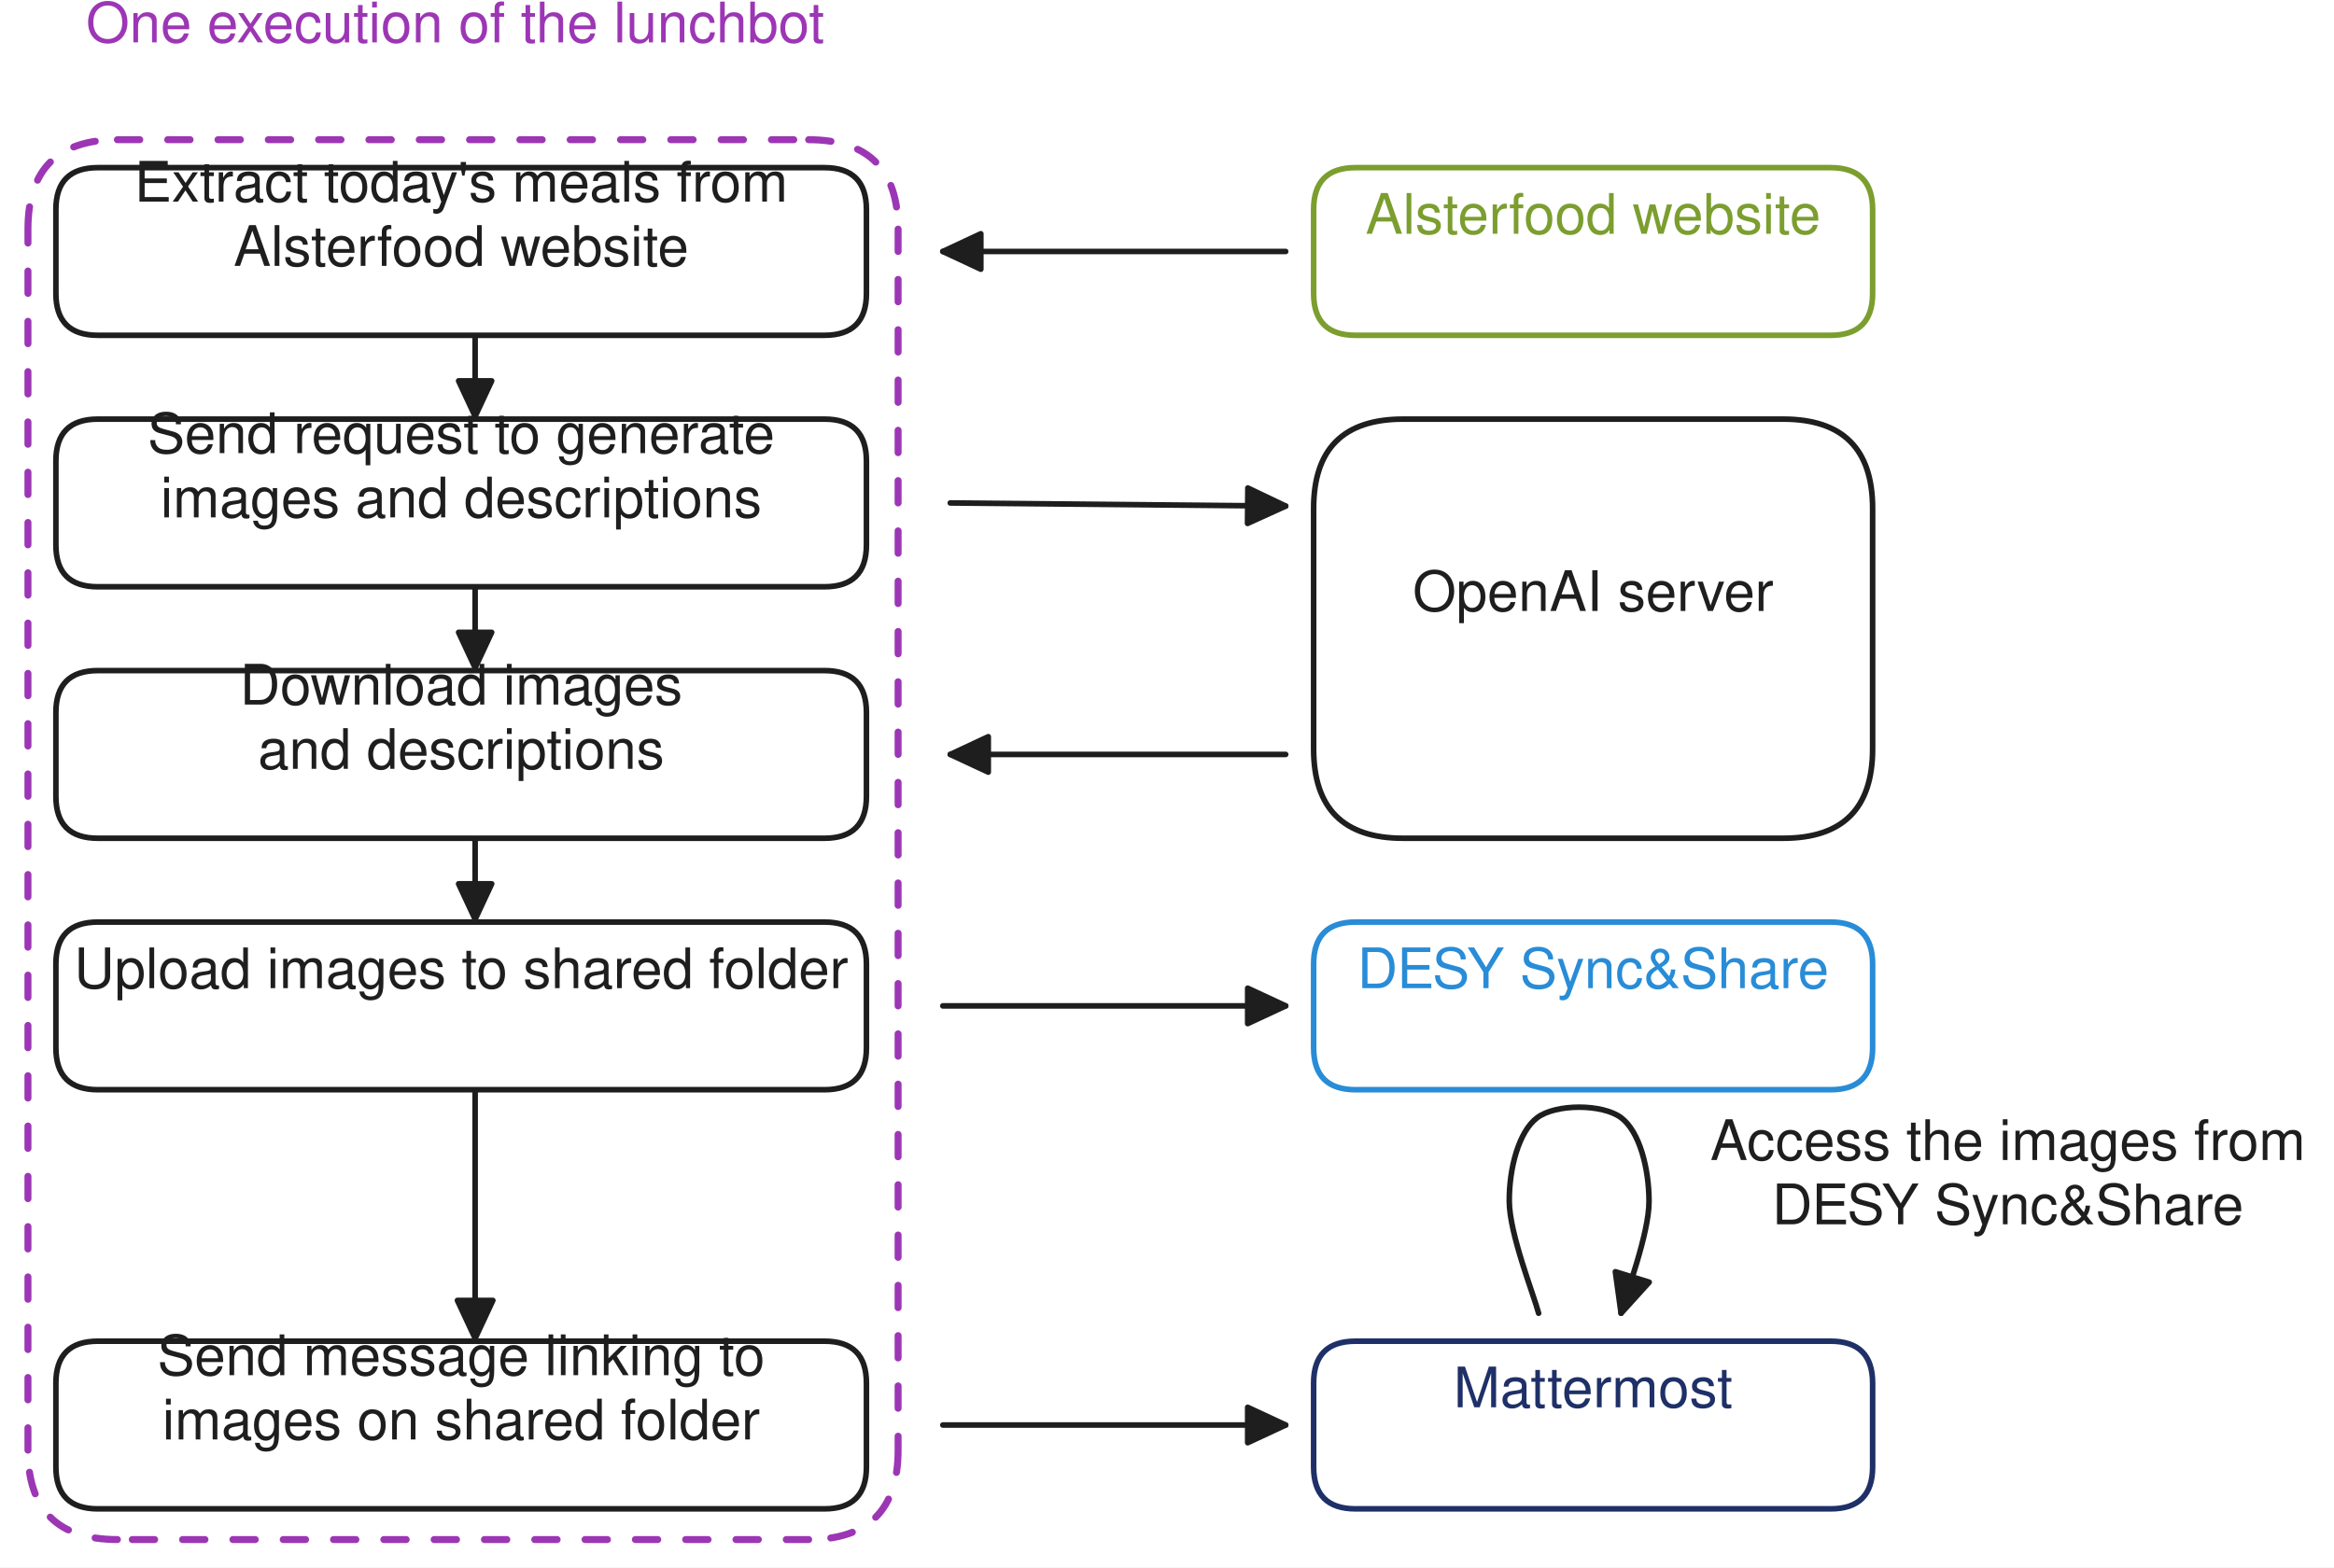
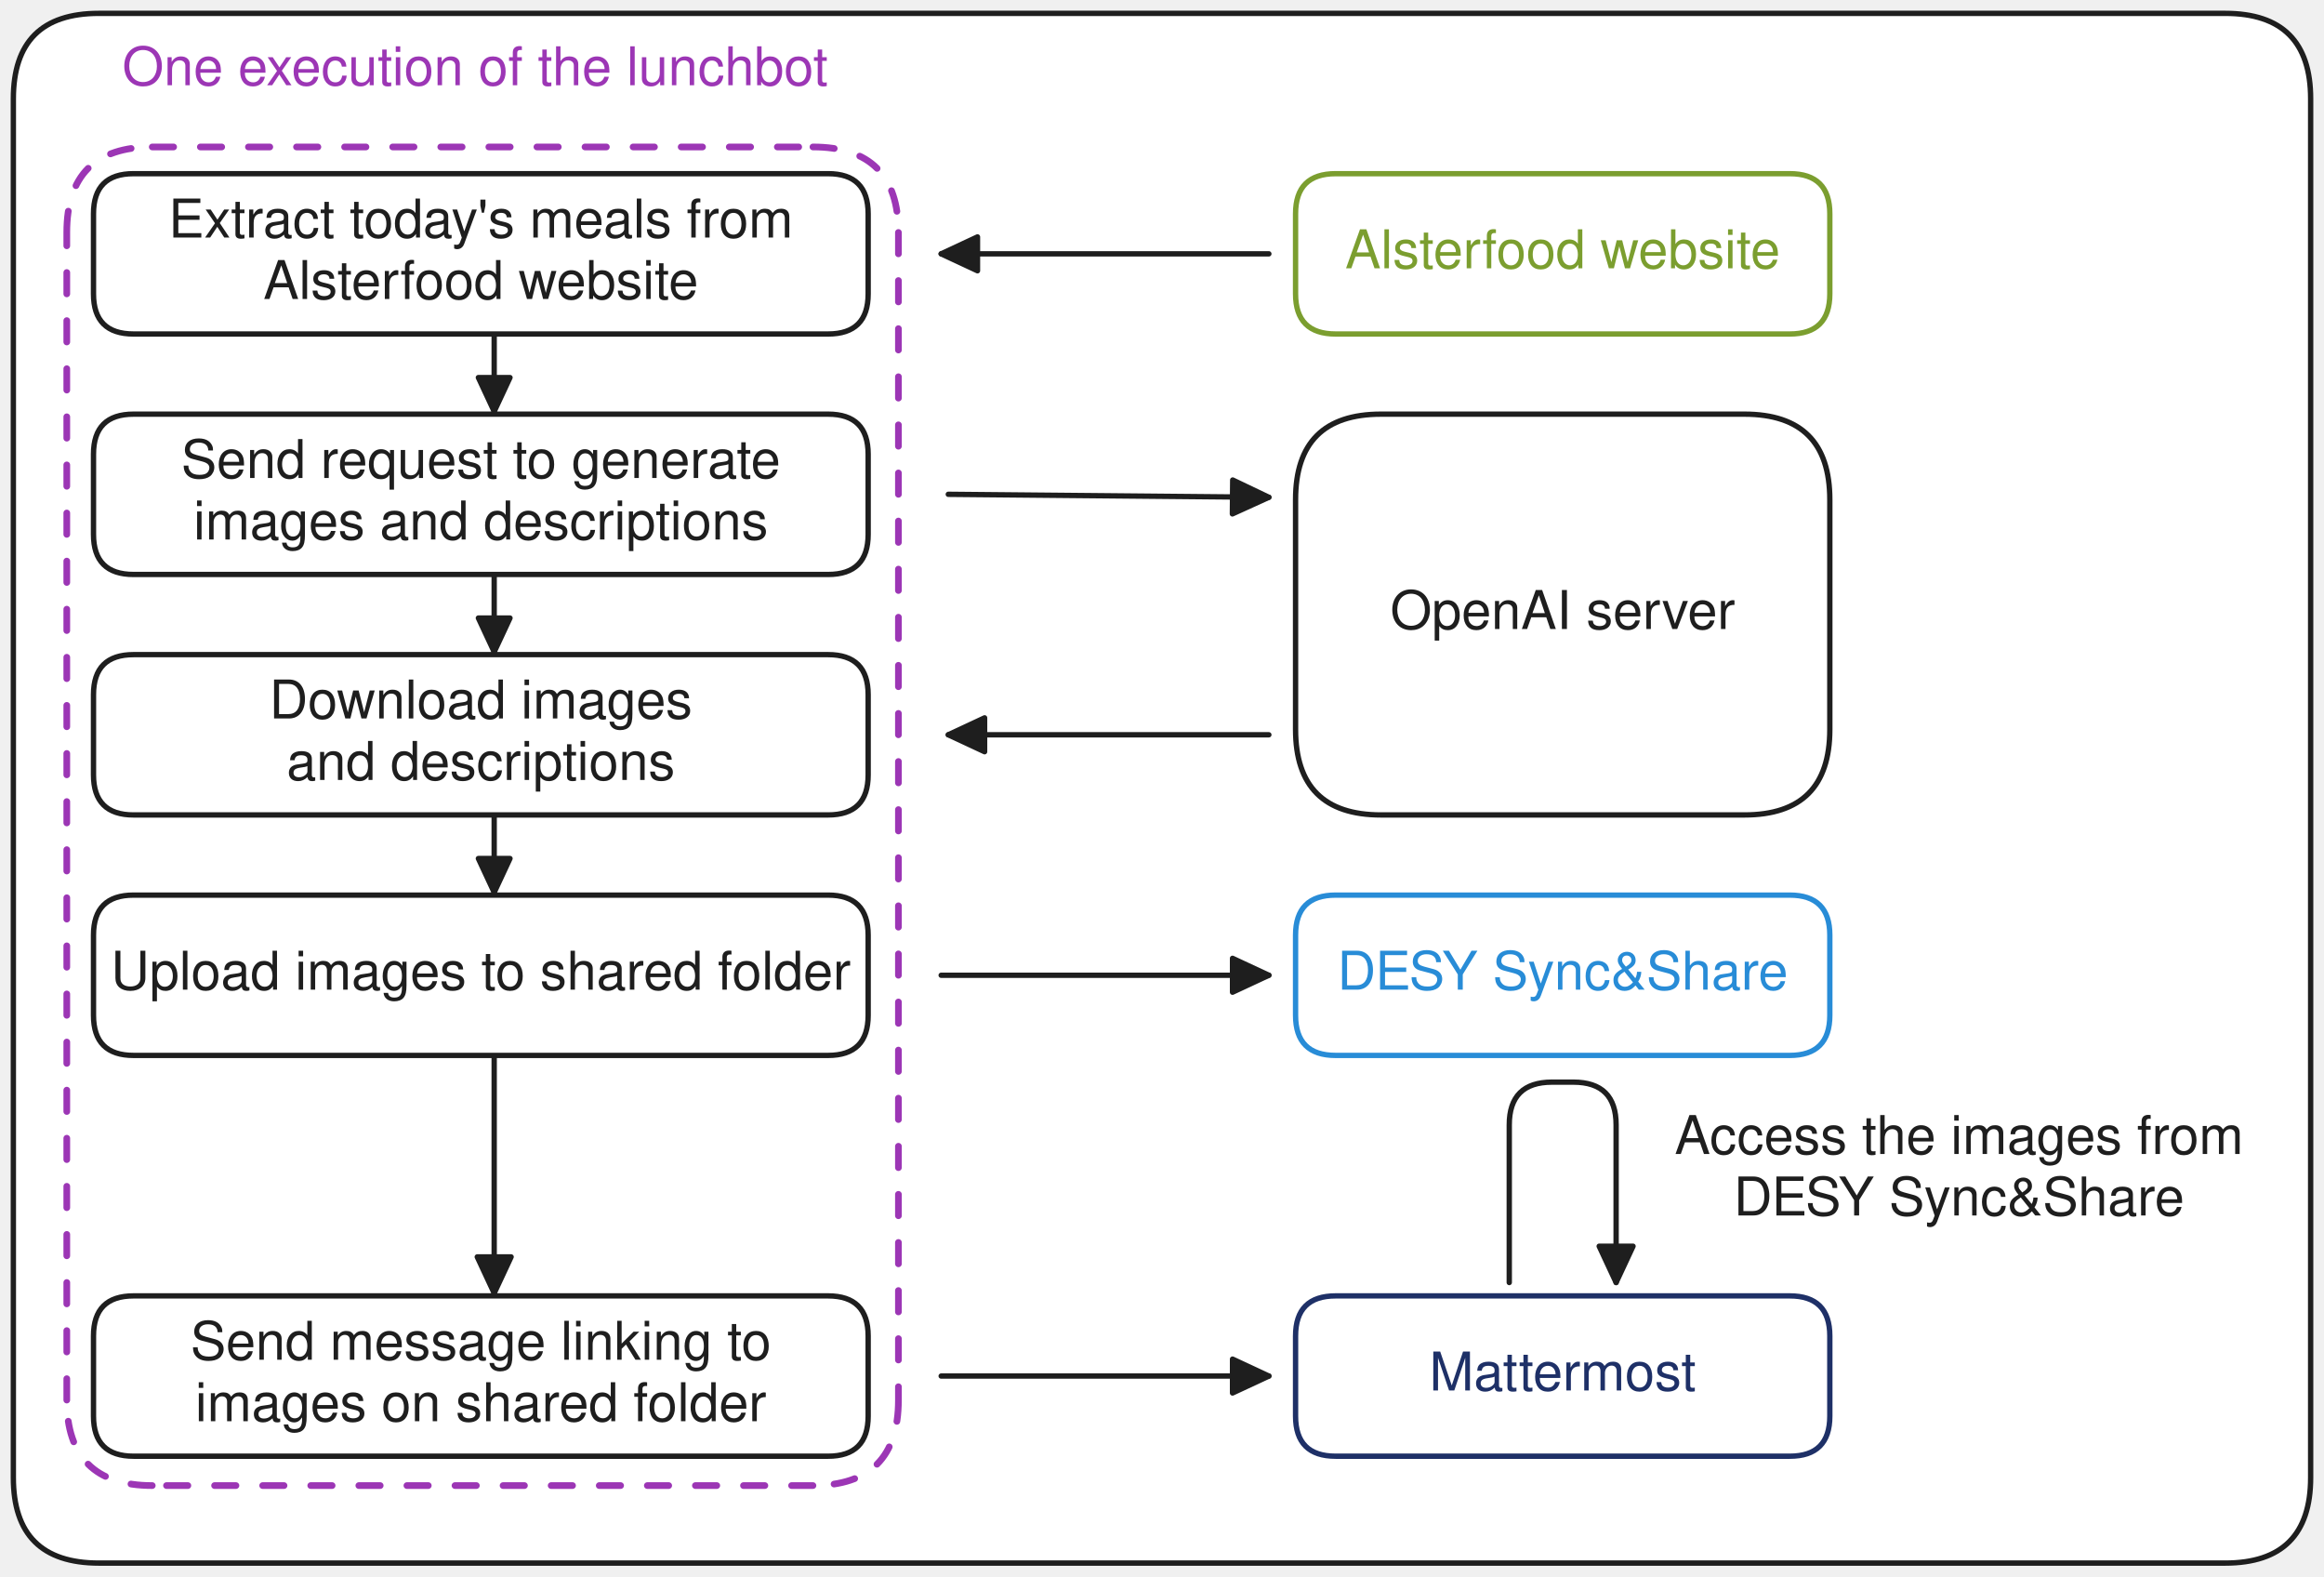
- <svg xmlns="http://www.w3.org/2000/svg" version="1.1" viewBox="0 0 835.078 560.991" width="835.078" height="560.991" class="excalidraw-svg">
+ <svg xmlns="http://www.w3.org/2000/svg" version="1.1" viewBox="0 0 870 590" width="870" height="590" class="excalidraw-svg">
  <defs>
    <style class="style-fonts">
-       @font-face {
-         font-family: "Virgil";
-         src: url("https://excalidraw.com/Virgil.woff2");
-       }
-       @font-face {
-         font-family: "Cascadia";
-         src: url("https://excalidraw.com/Cascadia.woff2");
-       }
-       @font-face {
-         font-family: "Assistant";
-         src: url("https://excalidraw.com/Assistant-Regular.woff2");
-       }
-     </style>
+       </style>
  </defs>
-   <rect x="0" y="0" width="835.078" height="560.991" fill="#ffffff" />
+   <g stroke-linecap="round" transform="translate(5 5) rotate(0 430 290)">
+     <path d="M32 0 C237.22 0, 442.44 0, 828 0 C849.33 0, 860 10.67, 860 32 C860 156.96, 860 281.91, 860 548 C860 569.33, 849.33 580, 828 580 C564.56 580, 301.12 580, 32 580 C10.67 580, 0 569.33, 0 548 C0 434.87, 0 321.75, 0 32 C0 10.67, 10.67 0, 32 0" stroke="none" stroke-width="0" fill="#ffffff" />
+     <path d="M32 0 C283.93 0, 535.86 0, 828 0 M32 0 C197.87 0, 363.74 0, 828 0 M828 0 C849.33 0, 860 10.67, 860 32 M828 0 C849.33 0, 860 10.67, 860 32 M860 32 C860 162.1, 860 292.2, 860 548 M860 32 C860 146.37, 860 260.74, 860 548 M860 548 C860 569.33, 849.33 580, 828 580 M860 548 C860 569.33, 849.33 580, 828 580 M828 580 C583.68 580, 339.37 580, 32 580 M828 580 C590.98 580, 353.96 580, 32 580 M32 580 C10.67 580, 0 569.33, 0 548 M32 580 C10.67 580, 0 569.33, 0 548 M0 548 C0 355.36, 0 162.73, 0 32 M0 548 C0 417.52, 0 287.03, 0 32 M0 32 C0 10.67, 10.67 0, 32 0 M0 32 C0 10.67, 10.67 0, 32 0" stroke="#1e1e1e" stroke-width="2" fill="none" />
+   </g>
  <g stroke-linecap="round">
-     <g transform="translate(460 270) rotate(0 -60 0)">
+     <g transform="translate(475 275) rotate(0 -60 0)">
      <path d="M0 0 C-20 0, -100 0, -120 0 M0 0 C-20 0, -100 0, -120 0" stroke="#1e1e1e" stroke-width="2" fill="none" />
    </g>
-     <g transform="translate(460 270) rotate(0 -60 0)">
+     <g transform="translate(475 275) rotate(0 -60 0)">
      <path d="M-120 0 L-106.41 -6.34 L-106.41 6.34 L-120 0" stroke="none" stroke-width="0" fill="#1e1e1e" fill-rule="evenodd" />
      <path d="M-120 0 C-115.69 -2.01, -111.39 -4.02, -106.41 -6.34 M-120 0 C-114.66 -2.49, -109.32 -4.98, -106.41 -6.34 M-106.41 -6.34 C-106.41 -2.47, -106.41 1.4, -106.41 6.34 M-106.41 -6.34 C-106.41 -3.12, -106.41 0.09, -106.41 6.34 M-106.41 6.34 C-109.16 5.05, -111.92 3.77, -120 0 M-106.41 6.34 C-111.48 3.98, -116.54 1.61, -120 0 M-120 0 C-120 0, -120 0, -120 0 M-120 0 C-120 0, -120 0, -120 0" stroke="#1e1e1e" stroke-width="2" fill="none" />
    </g>
  </g>
  <mask />
  <g stroke-linecap="round">
-     <g transform="translate(337.3341 510) rotate(0 61.33295 -1.4210854715202004e-14)">
+     <g transform="translate(352.3341 515) rotate(0 61.33295 -1.4210854715202004e-14)">
      <path d="M0 0 C20.44 0, 102.22 0, 122.67 0 M0 0 C20.44 0, 102.22 0, 122.67 0" stroke="#1e1e1e" stroke-width="2" fill="none" />
    </g>
-     <g transform="translate(337.3341 510) rotate(0 61.33295 -1.4210854715202004e-14)">
+     <g transform="translate(352.3341 515) rotate(0 61.33295 -1.4210854715202004e-14)">
      <path d="M122.67 0 L109.07 6.34 L109.07 -6.34 L122.67 0" stroke="none" stroke-width="0" fill="#1e1e1e" fill-rule="evenodd" />
      <path d="M122.67 0 C119.37 1.54, 116.07 3.07, 109.07 6.34 M122.67 0 C118.53 1.93, 114.39 3.86, 109.07 6.34 M109.07 6.34 C109.07 3.45, 109.07 0.57, 109.07 -6.34 M109.07 6.34 C109.07 2.24, 109.07 -1.87, 109.07 -6.34 M109.07 -6.34 C113.32 -4.36, 117.57 -2.38, 122.67 0 M109.07 -6.34 C114.5 -3.81, 119.94 -1.27, 122.67 0 M122.67 0 C122.67 0, 122.67 0, 122.67 0 M122.67 0 C122.67 0, 122.67 0, 122.67 0" stroke="#1e1e1e" stroke-width="2" fill="none" />
    </g>
  </g>
  <mask />
  <g stroke-linecap="round">
-     <g transform="translate(337.3341 360) rotate(0 61.33295 -3.552713678800501e-15)">
+     <g transform="translate(352.3341 365) rotate(0 61.33295 -7.105427357601002e-15)">
      <path d="M0 0 C20.44 0, 102.22 0, 122.67 0 M0 0 C20.44 0, 102.22 0, 122.67 0" stroke="#1e1e1e" stroke-width="2" fill="none" />
    </g>
-     <g transform="translate(337.3341 360) rotate(0 61.33295 -3.552713678800501e-15)">
+     <g transform="translate(352.3341 365) rotate(0 61.33295 -7.105427357601002e-15)">
      <path d="M122.67 0 L109.07 6.34 L109.07 -6.34 L122.67 0" stroke="none" stroke-width="0" fill="#1e1e1e" fill-rule="evenodd" />
      <path d="M122.67 0 C118.17 2.1, 113.67 4.2, 109.07 6.34 M122.67 0 C117.71 2.31, 112.75 4.63, 109.07 6.34 M109.07 6.34 C109.07 3.21, 109.07 0.08, 109.07 -6.34 M109.07 6.34 C109.07 2.37, 109.07 -1.6, 109.07 -6.34 M109.07 -6.34 C111.91 -5.01, 114.75 -3.69, 122.67 0 M109.07 -6.34 C113.61 -4.22, 118.15 -2.11, 122.67 0 M122.67 0 C122.67 0, 122.67 0, 122.67 0 M122.67 0 C122.67 0, 122.67 0, 122.67 0" stroke="#1e1e1e" stroke-width="2" fill="none" />
    </g>
  </g>
  <mask />
  <g stroke-linecap="round">
-     <g transform="translate(460 90) rotate(0 -61.33295 -1.4210854715202004e-14)">
+     <g transform="translate(475 95) rotate(0 -61.33295 -2.842170943040401e-14)">
      <path d="M0 0 C-20.44 0, -102.22 0, -122.67 0 M0 0 C-20.44 0, -102.22 0, -122.67 0" stroke="#1e1e1e" stroke-width="2" fill="none" />
    </g>
-     <g transform="translate(460 90) rotate(0 -61.33295 -1.4210854715202004e-14)">
+     <g transform="translate(475 95) rotate(0 -61.33295 -2.842170943040401e-14)">
      <path d="M-122.67 0 L-109.07 -6.34 L-109.07 6.34 L-122.67 0" stroke="none" stroke-width="0" fill="#1e1e1e" fill-rule="evenodd" />
      <path d="M-122.67 0 C-119.27 -1.58, -115.88 -3.16, -109.07 -6.34 M-122.67 0 C-119.14 -1.64, -115.61 -3.29, -109.07 -6.34 M-109.07 -6.34 C-109.07 -2.59, -109.07 1.15, -109.07 6.34 M-109.07 -6.34 C-109.07 -3.02, -109.07 0.3, -109.07 6.34 M-109.07 6.34 C-112.66 4.67, -116.25 2.99, -122.67 0 M-109.07 6.34 C-114.35 3.88, -119.62 1.42, -122.67 0 M-122.67 0 C-122.67 0, -122.67 0, -122.67 0 M-122.67 0 C-122.67 0, -122.67 0, -122.67 0" stroke="#1e1e1e" stroke-width="2" fill="none" />
    </g>
  </g>
  <mask />
  <g stroke-linecap="round">
-     <g transform="translate(340 180) rotate(0 60 0.5591489)">
+     <g transform="translate(355 185) rotate(0 60 0.5591489)">
      <path d="M0 0 C20 0.19, 100 0.93, 120 1.12 M0 0 C20 0.19, 100 0.93, 120 1.12" stroke="#1e1e1e" stroke-width="2" fill="none" />
    </g>
-     <g transform="translate(340 180) rotate(0 60 0.5591489)">
+     <g transform="translate(355 185) rotate(0 60 0.5591489)">
      <path d="M120 1.12 L106.35 7.33 L106.47 -5.35 L120 1.12" stroke="none" stroke-width="0" fill="#1e1e1e" fill-rule="evenodd" />
      <path d="M120 1.12 C116.4 2.76, 112.8 4.4, 106.35 7.33 M120 1.12 C114.88 3.45, 109.75 5.78, 106.35 7.33 M106.35 7.33 C106.39 3.06, 106.43 -1.22, 106.47 -5.35 M106.35 7.33 C106.39 2.4, 106.44 -2.54, 106.47 -5.35 M106.47 -5.35 C111.83 -2.79, 117.19 -0.22, 120 1.12 M106.47 -5.35 C109.3 -3.99, 112.13 -2.64, 120 1.12 M120 1.12 C120 1.12, 120 1.12, 120 1.12 M120 1.12 C120 1.12, 120 1.12, 120 1.12" stroke="#1e1e1e" stroke-width="2" fill="none" />
    </g>
  </g>
  <mask />
-   <g transform="translate(30 10) rotate(0 132.8711 11.5)">
-     <text x="132.871" y="0" font-family="Helvetica, Segoe UI Emoji" font-size="20px" fill="#9c36b5" text-anchor="middle" style="white-space: pre;" direction="ltr" dominant-baseline="text-before-edge">One execution of the lunchbot</text>
+   <g transform="translate(44.84375 15) rotate(0 133.0273 11.5)">
+     <text x="133.027" y="16.9" font-family="Helvetica, Segoe UI Emoji" font-size="20px" fill="#9c36b5" text-anchor="middle" style="white-space: pre;" direction="ltr" dominant-baseline="alphabetic">One execution of the lunchbot</text>
  </g>
-   <g stroke-linecap="round" transform="translate(20 480) rotate(0 145 30)">
+   <g stroke-linecap="round" transform="translate(35 485) rotate(0 145 30)">
    <path d="M15 0 C110.95 0, 206.9 0, 275 0 M15 0 C99.13 0, 183.25 0, 275 0 M275 0 C285 0, 290 5, 290 15 M275 0 C285 0, 290 5, 290 15 M290 15 C290 23.24, 290 31.48, 290 45 M290 15 C290 22.4, 290 29.8, 290 45 M290 45 C290 55, 285 60, 275 60 M290 45 C290 55, 285 60, 275 60 M275 60 C180.36 60, 85.73 60, 15 60 M275 60 C172.08 60, 69.17 60, 15 60 M15 60 C5 60, 0 55, 0 45 M15 60 C5 60, 0 55, 0 45 M0 45 C0 34.57, 0 24.15, 0 15 M0 45 C0 36.86, 0 28.72, 0 15 M0 15 C0 5, 5 0, 15 0 M0 15 C0 5, 5 0, 15 0" stroke="#1e1e1e" stroke-width="2" fill="none" />
  </g>
-   <g transform="translate(56.04492 487) rotate(0 108.9551 23)">
-     <text x="108.955" y="0" font-family="Helvetica, Segoe UI Emoji" font-size="20px" fill="#1e1e1e" text-anchor="middle" style="white-space: pre;" direction="ltr" dominant-baseline="text-before-edge">Send message linking to</text>
-     <text x="108.955" y="23" font-family="Helvetica, Segoe UI Emoji" font-size="20px" fill="#1e1e1e" text-anchor="middle" style="white-space: pre;" direction="ltr" dominant-baseline="text-before-edge">images on shared folder</text>
+   <g transform="translate(70.97656 492) rotate(0 109.0234 23)">
+     <text x="109.023" y="16.9" font-family="Helvetica, Segoe UI Emoji" font-size="20px" fill="#1e1e1e" text-anchor="middle" style="white-space: pre;" direction="ltr" dominant-baseline="alphabetic">Send message linking to</text>
+     <text x="109.023" y="39.9" font-family="Helvetica, Segoe UI Emoji" font-size="20px" fill="#1e1e1e" text-anchor="middle" style="white-space: pre;" direction="ltr" dominant-baseline="alphabetic">images on shared folder</text>
  </g>
-   <g stroke-linecap="round" transform="translate(20 330) rotate(0 145 30)">
+   <g stroke-linecap="round" transform="translate(35 335) rotate(0 145 30)">
    <path d="M15 0 C75.39 0, 135.78 0, 275 0 M15 0 C69.05 0, 123.1 0, 275 0 M275 0 C285 0, 290 5, 290 15 M275 0 C285 0, 290 5, 290 15 M290 15 C290 21.8, 290 28.6, 290 45 M290 15 C290 21.66, 290 28.32, 290 45 M290 45 C290 55, 285 60, 275 60 M290 45 C290 55, 285 60, 275 60 M275 60 C191.17 60, 107.35 60, 15 60 M275 60 C191.15 60, 107.31 60, 15 60 M15 60 C5 60, 0 55, 0 45 M15 60 C5 60, 0 55, 0 45 M0 45 C0 34.48, 0 23.96, 0 15 M0 45 C0 37.27, 0 29.54, 0 15 M0 15 C0 5, 5 0, 15 0 M0 15 C0 5, 5 0, 15 0" stroke="#1e1e1e" stroke-width="2" fill="none" />
  </g>
-   <g transform="translate(26.03027 348.5) rotate(0 138.9697 11.5)">
-     <text x="138.97" y="0" font-family="Helvetica, Segoe UI Emoji" font-size="20px" fill="#1e1e1e" text-anchor="middle" style="white-space: pre;" direction="ltr" dominant-baseline="text-before-edge">Upload images to shared folder</text>
+   <g transform="translate(40.31738 353.5) rotate(0 139.6826 11.5)">
+     <text x="139.683" y="16.9" font-family="Helvetica, Segoe UI Emoji" font-size="20px" fill="#1e1e1e" text-anchor="middle" style="white-space: pre;" direction="ltr" dominant-baseline="alphabetic">Upload images to shared folder</text>
  </g>
-   <g stroke-linecap="round" transform="translate(20 240) rotate(0 145 30)">
+   <g stroke-linecap="round" transform="translate(35 245) rotate(0 145 30)">
    <path d="M15 0 C113.99 0, 212.97 0, 275 0 M15 0 C78.58 0, 142.16 0, 275 0 M275 0 C285 0, 290 5, 290 15 M275 0 C285 0, 290 5, 290 15 M290 15 C290 24.37, 290 33.75, 290 45 M290 15 C290 26.88, 290 38.75, 290 45 M290 45 C290 55, 285 60, 275 60 M290 45 C290 55, 285 60, 275 60 M275 60 C216.76 60, 158.52 60, 15 60 M275 60 C213.25 60, 151.49 60, 15 60 M15 60 C5 60, 0 55, 0 45 M15 60 C5 60, 0 55, 0 45 M0 45 C0 36.86, 0 28.71, 0 15 M0 45 C0 37.61, 0 30.23, 0 15 M0 15 C0 5, 5 0, 15 0 M0 15 C0 5, 5 0, 15 0" stroke="#1e1e1e" stroke-width="2" fill="none" />
  </g>
-   <g transform="translate(82.73438 247) rotate(0 82.26562 23)">
-     <text x="82.266" y="0" font-family="Helvetica, Segoe UI Emoji" font-size="20px" fill="#1e1e1e" text-anchor="middle" style="white-space: pre;" direction="ltr" dominant-baseline="text-before-edge">Download images </text>
-     <text x="82.266" y="23" font-family="Helvetica, Segoe UI Emoji" font-size="20px" fill="#1e1e1e" text-anchor="middle" style="white-space: pre;" direction="ltr" dominant-baseline="text-before-edge">and descriptions</text>
+   <g transform="translate(97.73438 252) rotate(0 82.26562 23)">
+     <text x="82.266" y="16.9" font-family="Helvetica, Segoe UI Emoji" font-size="20px" fill="#1e1e1e" text-anchor="middle" style="white-space: pre;" direction="ltr" dominant-baseline="alphabetic">Download images </text>
+     <text x="82.266" y="39.9" font-family="Helvetica, Segoe UI Emoji" font-size="20px" fill="#1e1e1e" text-anchor="middle" style="white-space: pre;" direction="ltr" dominant-baseline="alphabetic">and descriptions</text>
  </g>
-   <g stroke-linecap="round" transform="translate(20 150) rotate(0 145 30)">
+   <g stroke-linecap="round" transform="translate(35 155) rotate(0 145 30)">
    <path d="M15 0 C105.02 0, 195.04 0, 275 0 M15 0 C118.86 0, 222.73 0, 275 0 M275 0 C285 0, 290 5, 290 15 M275 0 C285 0, 290 5, 290 15 M290 15 C290 25.56, 290 36.11, 290 45 M290 15 C290 23.6, 290 32.2, 290 45 M290 45 C290 55, 285 60, 275 60 M290 45 C290 55, 285 60, 275 60 M275 60 C178.88 60, 82.76 60, 15 60 M275 60 C197.86 60, 120.73 60, 15 60 M15 60 C5 60, 0 55, 0 45 M15 60 C5 60, 0 55, 0 45 M0 45 C0 37.31, 0 29.62, 0 15 M0 45 C0 37.61, 0 30.22, 0 15 M0 15 C0 5, 5 0, 15 0 M0 15 C0 5, 5 0, 15 0" stroke="#1e1e1e" stroke-width="2" fill="none" />
  </g>
-   <g transform="translate(52.13867 157) rotate(0 112.8613 23)">
-     <text x="112.861" y="0" font-family="Helvetica, Segoe UI Emoji" font-size="20px" fill="#1e1e1e" text-anchor="middle" style="white-space: pre;" direction="ltr" dominant-baseline="text-before-edge">Send request to generate</text>
-     <text x="112.861" y="23" font-family="Helvetica, Segoe UI Emoji" font-size="20px" fill="#1e1e1e" text-anchor="middle" style="white-space: pre;" direction="ltr" dominant-baseline="text-before-edge">images and descriptions</text>
+   <g transform="translate(67.10449 162) rotate(0 112.8955 23)">
+     <text x="112.896" y="16.9" font-family="Helvetica, Segoe UI Emoji" font-size="20px" fill="#1e1e1e" text-anchor="middle" style="white-space: pre;" direction="ltr" dominant-baseline="alphabetic">Send request to generate</text>
+     <text x="112.896" y="39.9" font-family="Helvetica, Segoe UI Emoji" font-size="20px" fill="#1e1e1e" text-anchor="middle" style="white-space: pre;" direction="ltr" dominant-baseline="alphabetic">images and descriptions</text>
  </g>
-   <g stroke-linecap="round" transform="translate(20 60) rotate(0 145 30)">
+   <g stroke-linecap="round" transform="translate(35 65) rotate(0 145 30)">
    <path d="M15 0 C102.78 0, 190.56 0, 275 0 M15 0 C72.47 0, 129.94 0, 275 0 M275 0 C285 0, 290 5, 290 15 M275 0 C285 0, 290 5, 290 15 M290 15 C290 22.28, 290 29.57, 290 45 M290 15 C290 26.92, 290 38.84, 290 45 M290 45 C290 55, 285 60, 275 60 M290 45 C290 55, 285 60, 275 60 M275 60 C171.84 60, 68.68 60, 15 60 M275 60 C205.71 60, 136.42 60, 15 60 M15 60 C5 60, 0 55, 0 45 M15 60 C5 60, 0 55, 0 45 M0 45 C0 34.56, 0 24.12, 0 15 M0 45 C0 34.43, 0 23.86, 0 15 M0 15 C0 5, 5 0, 15 0 M0 15 C0 5, 5 0, 15 0" stroke="#1e1e1e" stroke-width="2" fill="none" />
  </g>
-   <g transform="translate(47.5 67) rotate(0 117.5 23)">
-     <text x="117.5" y="0" font-family="Helvetica, Segoe UI Emoji" font-size="20px" fill="#1e1e1e" text-anchor="middle" style="white-space: pre;" direction="ltr" dominant-baseline="text-before-edge">Extract today's meals from</text>
-     <text x="117.5" y="23" font-family="Helvetica, Segoe UI Emoji" font-size="20px" fill="#1e1e1e" text-anchor="middle" style="white-space: pre;" direction="ltr" dominant-baseline="text-before-edge">Alsterfood website</text>
+   <g transform="translate(62.29492 72) rotate(0 117.7051 23)">
+     <text x="117.705" y="16.9" font-family="Helvetica, Segoe UI Emoji" font-size="20px" fill="#1e1e1e" text-anchor="middle" style="white-space: pre;" direction="ltr" dominant-baseline="alphabetic">Extract today's meals from</text>
+     <text x="117.705" y="39.9" font-family="Helvetica, Segoe UI Emoji" font-size="20px" fill="#1e1e1e" text-anchor="middle" style="white-space: pre;" direction="ltr" dominant-baseline="alphabetic">Alsterfood website</text>
  </g>
-   <g stroke-linecap="round" transform="translate(470 60) rotate(0 100 30)">
+   <g stroke-linecap="round" transform="translate(485 65) rotate(0 100 30)">
    <path d="M15 0 C73.1 0, 131.2 0, 185 0 M15 0 C58.55 0, 102.09 0, 185 0 M185 0 C195 0, 200 5, 200 15 M185 0 C195 0, 200 5, 200 15 M200 15 C200 25.28, 200 35.57, 200 45 M200 15 C200 22.8, 200 30.59, 200 45 M200 45 C200 55, 195 60, 185 60 M200 45 C200 55, 195 60, 185 60 M185 60 C125.63 60, 66.26 60, 15 60 M185 60 C137.47 60, 89.94 60, 15 60 M15 60 C5 60, 0 55, 0 45 M15 60 C5 60, 0 55, 0 45 M0 45 C0 38.56, 0 32.13, 0 15 M0 45 C0 34.42, 0 23.85, 0 15 M0 15 C0 5, 5 0, 15 0 M0 15 C0 5, 5 0, 15 0" stroke="#7b9e2f" stroke-width="2" fill="none" />
  </g>
-   <g transform="translate(488.291 78.5) rotate(0 81.70898 11.5)">
-     <text x="81.709" y="0" font-family="Helvetica, Segoe UI Emoji" font-size="20px" fill="#7b9e2f" text-anchor="middle" style="white-space: pre;" direction="ltr" dominant-baseline="text-before-edge">Alsterfood website</text>
+   <g transform="translate(503.291 83.5) rotate(0 81.70898 11.5)">
+     <text x="81.709" y="16.9" font-family="Helvetica, Segoe UI Emoji" font-size="20px" fill="#7b9e2f" text-anchor="middle" style="white-space: pre;" direction="ltr" dominant-baseline="alphabetic">Alsterfood website</text>
  </g>
-   <g stroke-linecap="round" transform="translate(470 150) rotate(0 100 75)">
+   <g stroke-linecap="round" transform="translate(485 155) rotate(0 100 75)">
    <path d="M32 0 C83.68 0, 135.36 0, 168 0 M32 0 C67.74 0, 103.48 0, 168 0 M168 0 C189.33 0, 200 10.67, 200 32 M168 0 C189.33 0, 200 10.67, 200 32 M200 32 C200 58.09, 200 84.18, 200 118 M200 32 C200 54.56, 200 77.12, 200 118 M200 118 C200 139.33, 189.33 150, 168 150 M200 118 C200 139.33, 189.33 150, 168 150 M168 150 C123.91 150, 79.81 150, 32 150 M168 150 C140.44 150, 112.88 150, 32 150 M32 150 C10.67 150, 0 139.33, 0 118 M32 150 C10.67 150, 0 139.33, 0 118 M0 118 C0 94.18, 0 70.36, 0 32 M0 118 C0 92.78, 0 67.57, 0 32 M0 32 C0 10.67, 10.67 0, 32 0 M0 32 C0 10.67, 10.67 0, 32 0" stroke="#1e1e1e" stroke-width="2" fill="none" />
  </g>
-   <g transform="translate(505.5273 213.5) rotate(0 64.47266 11.5)">
-     <text x="64.473" y="0" font-family="Helvetica, Segoe UI Emoji" font-size="20px" fill="#1e1e1e" text-anchor="middle" style="white-space: pre;" direction="ltr" dominant-baseline="text-before-edge">OpenAI server</text>
+   <g transform="translate(520.2539 218.5) rotate(0 64.74609 11.5)">
+     <text x="64.746" y="16.9" font-family="Helvetica, Segoe UI Emoji" font-size="20px" fill="#1e1e1e" text-anchor="middle" style="white-space: pre;" direction="ltr" dominant-baseline="alphabetic">OpenAI server</text>
  </g>
-   <g stroke-linecap="round" transform="translate(470 330) rotate(0 100 30)">
+   <g stroke-linecap="round" transform="translate(485 335) rotate(0 100 30)">
    <path d="M15 0 C65.93 0, 116.85 0, 185 0 M15 0 C81.86 0, 148.72 0, 185 0 M185 0 C195 0, 200 5, 200 15 M185 0 C195 0, 200 5, 200 15 M200 15 C200 21.37, 200 27.74, 200 45 M200 15 C200 26.37, 200 37.74, 200 45 M200 45 C200 55, 195 60, 185 60 M200 45 C200 55, 195 60, 185 60 M185 60 C138.07 60, 91.13 60, 15 60 M185 60 C147.65 60, 110.29 60, 15 60 M15 60 C5 60, 0 55, 0 45 M15 60 C5 60, 0 55, 0 45 M0 45 C0 36.37, 0 27.75, 0 15 M0 45 C0 35.95, 0 26.9, 0 15 M0 15 C0 5, 5 0, 15 0 M0 15 C0 5, 5 0, 15 0" stroke="#288cd7" stroke-width="2" fill="none" />
  </g>
-   <g transform="translate(484.4043 348.5) rotate(0 85.5957 11.5)">
-     <text x="85.596" y="0" font-family="Helvetica, Segoe UI Emoji" font-size="20px" fill="#288cd7" text-anchor="middle" style="white-space: pre;" direction="ltr" dominant-baseline="text-before-edge">DESY Sync&amp;Share</text>
+   <g transform="translate(499.0332 353.5) rotate(0 85.9668 11.5)">
+     <text x="85.967" y="16.9" font-family="Helvetica, Segoe UI Emoji" font-size="20px" fill="#288cd7" text-anchor="middle" style="white-space: pre;" direction="ltr" dominant-baseline="alphabetic">DESY Sync&amp;Share</text>
  </g>
-   <g stroke-linecap="round" transform="translate(470 480) rotate(0 100 30)">
+   <g stroke-linecap="round" transform="translate(485 485) rotate(0 100 30)">
    <path d="M15 0 C68.03 0, 121.06 0, 185 0 M15 0 C63.74 0, 112.47 0, 185 0 M185 0 C195 0, 200 5, 200 15 M185 0 C195 0, 200 5, 200 15 M200 15 C200 24.51, 200 34.03, 200 45 M200 15 C200 24.59, 200 34.18, 200 45 M200 45 C200 55, 195 60, 185 60 M200 45 C200 55, 195 60, 185 60 M185 60 C144.3 60, 103.6 60, 15 60 M185 60 C124.33 60, 63.65 60, 15 60 M15 60 C5 60, 0 55, 0 45 M15 60 C5 60, 0 55, 0 45 M0 45 C0 33.77, 0 22.55, 0 15 M0 45 C0 37.28, 0 29.55, 0 15 M0 15 C0 5, 5 0, 15 0 M0 15 C0 5, 5 0, 15 0" stroke="#1e3067" stroke-width="2" fill="none" />
  </g>
-   <g transform="translate(519.9902 498.5) rotate(0 50.00977 11.5)">
-     <text x="50.01" y="0" font-family="Helvetica, Segoe UI Emoji" font-size="20px" fill="#1e3067" text-anchor="middle" style="white-space: pre;" direction="ltr" dominant-baseline="text-before-edge">Mattermost</text>
+   <g transform="translate(534.4873 503.5) rotate(0 50.5127 11.5)">
+     <text x="50.513" y="16.9" font-family="Helvetica, Segoe UI Emoji" font-size="20px" fill="#1e3067" text-anchor="middle" style="white-space: pre;" direction="ltr" dominant-baseline="alphabetic">Mattermost</text>
+   </g>
+   <g transform="translate(626.6699 415) rotate(0 106.7041 23)">
+     <text x="106.704" y="16.9" font-family="Helvetica, Segoe UI Emoji" font-size="20px" fill="#1e1e1e" text-anchor="middle" style="white-space: pre;" direction="ltr" dominant-baseline="alphabetic">Access the images from</text>
+     <text x="106.704" y="39.9" font-family="Helvetica, Segoe UI Emoji" font-size="20px" fill="#1e1e1e" text-anchor="middle" style="white-space: pre;" direction="ltr" dominant-baseline="alphabetic">DESY Sync&amp;Share</text>
  </g>
  <g stroke-linecap="round">
-     <g transform="translate(550.5018 470) rotate(0 14.49821 -35)">
-       <path d="M0 0 C-1.75 -6.67, -10.42 -28.33, -10.5 -40 C-10.59 -51.67, -7.17 -65, -0.5 -70 C6.16 -75, 22.83 -75, 29.5 -70 C36.16 -65, 39.5 -51.67, 39.5 -40 C39.5 -28.33, 31.16 -6.67, 29.5 0 M0 0 C-1.75 -6.67, -10.42 -28.33, -10.5 -40 C-10.59 -51.67, -7.17 -65, -0.5 -70 C6.16 -75, 22.83 -75, 29.5 -70 C36.16 -65, 39.5 -51.67, 39.5 -40 C39.5 -28.33, 31.16 -6.67, 29.5 0" stroke="#1e1e1e" stroke-width="2" fill="none" />
-     </g>
-     <g transform="translate(550.5018 470) rotate(0 14.49821 -35)">
-       <path d="M29.5 0 L27.45 -14.86 L39.57 -11.12 L29.5 0" stroke="none" stroke-width="0" fill="#1e1e1e" fill-rule="evenodd" />
-       <path d="M29.5 0 C29.07 -3.1, 28.65 -6.2, 27.45 -14.86 M29.5 0 C28.84 -4.81, 28.17 -9.61, 27.45 -14.86 M27.45 -14.86 C31.27 -13.68, 35.08 -12.5, 39.57 -11.12 M27.45 -14.86 C30.92 -13.79, 34.39 -12.72, 39.57 -11.12 M39.57 -11.12 C36.2 -7.41, 32.84 -3.69, 29.5 0 M39.57 -11.12 C36.21 -7.41, 32.86 -3.71, 29.5 0 M29.5 0 C29.5 0, 29.5 0, 29.5 0 M29.5 0 C29.5 0, 29.5 0, 29.5 0" stroke="#1e1e1e" stroke-width="2" fill="none" />
-     </g>
-   </g>
-   <mask />
-   <g transform="translate(611.6699 410) rotate(0 106.7041 23)">
-     <text x="106.704" y="0" font-family="Helvetica, Segoe UI Emoji" font-size="20px" fill="#1e1e1e" text-anchor="middle" style="white-space: pre;" direction="ltr" dominant-baseline="text-before-edge">Access the images from</text>
-     <text x="106.704" y="23" font-family="Helvetica, Segoe UI Emoji" font-size="20px" fill="#1e1e1e" text-anchor="middle" style="white-space: pre;" direction="ltr" dominant-baseline="text-before-edge">DESY Sync&amp;Share</text>
-   </g>
-   <g stroke-linecap="round">
-     <g transform="translate(170 121) rotate(0 0 14)">
+     <g transform="translate(185 126) rotate(0 0 14)">
      <path d="M0 0 C0 4.67, 0 23.33, 0 28 M0 0 C0 4.67, 0 23.33, 0 28" stroke="#1e1e1e" stroke-width="2" fill="none" />
    </g>
-     <g transform="translate(170 121) rotate(0 0 14)">
+     <g transform="translate(185 126) rotate(0 0 14)">
      <path d="M0 28 L-5.92 15.31 L5.92 15.31 L0 28" stroke="none" stroke-width="0" fill="#1e1e1e" fill-rule="evenodd" />
      <path d="M0 28 C-1.22 25.39, -2.43 22.78, -5.92 15.31 M0 28 C-1.3 25.2, -2.61 22.41, -5.92 15.31 M-5.92 15.31 C-2.08 15.31, 1.76 15.31, 5.92 15.31 M-5.92 15.31 C-1.87 15.31, 2.18 15.31, 5.92 15.31 M5.92 15.31 C4.37 18.63, 2.82 21.96, 0 28 M5.92 15.31 C3.57 20.33, 1.23 25.36, 0 28 M0 28 C0 28, 0 28, 0 28 M0 28 C0 28, 0 28, 0 28" stroke="#1e1e1e" stroke-width="2" fill="none" />
    </g>
  </g>
  <mask />
  <g stroke-linecap="round">
-     <g transform="translate(170 211) rotate(0 0 14)">
+     <g transform="translate(185 216) rotate(0 0 14)">
      <path d="M0 0 C0 4.67, 0 23.33, 0 28 M0 0 C0 4.67, 0 23.33, 0 28" stroke="#1e1e1e" stroke-width="2" fill="none" />
    </g>
-     <g transform="translate(170 211) rotate(0 0 14)">
+     <g transform="translate(185 216) rotate(0 0 14)">
      <path d="M0 28 L-5.92 15.31 L5.92 15.31 L0 28" stroke="none" stroke-width="0" fill="#1e1e1e" fill-rule="evenodd" />
      <path d="M0 28 C-1.99 23.73, -3.98 19.46, -5.92 15.31 M0 28 C-1.95 23.82, -3.9 19.63, -5.92 15.31 M-5.92 15.31 C-3.16 15.31, -0.39 15.31, 5.92 15.31 M-5.92 15.31 C-3.08 15.31, -0.25 15.31, 5.92 15.31 M5.92 15.31 C4.45 18.45, 2.99 21.59, 0 28 M5.92 15.31 C4.32 18.75, 2.71 22.18, 0 28 M0 28 C0 28, 0 28, 0 28 M0 28 C0 28, 0 28, 0 28" stroke="#1e1e1e" stroke-width="2" fill="none" />
    </g>
  </g>
  <mask />
  <g stroke-linecap="round">
-     <g transform="translate(170 301) rotate(0 0 14)">
+     <g transform="translate(185 306) rotate(0 0 14)">
      <path d="M0 0 C0 4.67, 0 23.33, 0 28 M0 0 C0 4.67, 0 23.33, 0 28" stroke="#1e1e1e" stroke-width="2" fill="none" />
    </g>
-     <g transform="translate(170 301) rotate(0 0 14)">
+     <g transform="translate(185 306) rotate(0 0 14)">
      <path d="M0 28 L-5.92 15.31 L5.92 15.31 L0 28" stroke="none" stroke-width="0" fill="#1e1e1e" fill-rule="evenodd" />
      <path d="M0 28 C-1.59 24.59, -3.18 21.17, -5.92 15.31 M0 28 C-2.04 23.62, -4.09 19.24, -5.92 15.31 M-5.92 15.31 C-3.26 15.31, -0.61 15.31, 5.92 15.31 M-5.92 15.31 C-2.96 15.31, -0.01 15.31, 5.92 15.31 M5.92 15.31 C3.9 19.63, 1.89 23.94, 0 28 M5.92 15.31 C4.22 18.95, 2.52 22.59, 0 28 M0 28 C0 28, 0 28, 0 28 M0 28 C0 28, 0 28, 0 28" stroke="#1e1e1e" stroke-width="2" fill="none" />
    </g>
  </g>
  <mask />
  <g stroke-linecap="round">
-     <g transform="translate(170 391) rotate(0 0 44)">
+     <g transform="translate(185 396) rotate(0 0 44)">
      <path d="M0 0 C0 14.67, 0 73.33, 0 88 M0 0 C0 14.67, 0 73.33, 0 88" stroke="#1e1e1e" stroke-width="2" fill="none" />
    </g>
-     <g transform="translate(170 391) rotate(0 0 44)">
+     <g transform="translate(185 396) rotate(0 0 44)">
      <path d="M0 88 L-6.34 74.41 L6.34 74.41 L0 88" stroke="none" stroke-width="0" fill="#1e1e1e" fill-rule="evenodd" />
      <path d="M0 88 C-2.3 83.06, -4.6 78.13, -6.34 74.41 M0 88 C-1.27 85.28, -2.54 82.56, -6.34 74.41 M-6.34 74.41 C-2.24 74.41, 1.87 74.41, 6.34 74.41 M-6.34 74.41 C-1.88 74.41, 2.58 74.41, 6.34 74.41 M6.34 74.41 C4.28 78.83, 2.21 83.25, 0 88 M6.34 74.41 C4.15 79.09, 1.97 83.78, 0 88 M0 88 C0 88, 0 88, 0 88 M0 88 C0 88, 0 88, 0 88" stroke="#1e1e1e" stroke-width="2" fill="none" />
    </g>
  </g>
  <mask />
-   <g stroke-linecap="round" transform="translate(10 50) rotate(0 155.6671 250.4957)">
+   <g stroke-linecap="round" transform="translate(25 55) rotate(0 155.6671 250.4957)">
    <path d="M32 0 C97.17 0, 162.33 0, 279.33 0 M279.33 0 C300.67 0, 311.33 10.67, 311.33 32 M311.33 32 C311.33 143.21, 311.33 254.41, 311.33 468.99 M311.33 468.99 C311.33 490.32, 300.67 500.99, 279.33 500.99 M279.33 500.99 C186.5 500.99, 93.66 500.99, 32 500.99 M32 500.99 C10.67 500.99, 0 490.32, 0 468.99 M0 468.99 C0 380.1, 0 291.21, 0 32 M0 32 C0 10.67, 10.67 0, 32 0" stroke="#9c36b5" stroke-width="2.5" fill="none" stroke-dasharray="8 10" />
  </g>
+   <g stroke-linecap="round">
+     <g transform="translate(565 480) rotate(0 20 -37.5)">
+       <path d="M0 0 C0 -13.31, 0 -26.61, 0 -59 M0 0 C0 -18.71, 0 -37.42, 0 -59 M0 -59 C0 -69.67, 5.33 -75, 16 -75 M0 -59 C0 -69.67, 5.33 -75, 16 -75 M16 -75 C17.73 -75, 19.45 -75, 24 -75 M16 -75 C17.96 -75, 19.92 -75, 24 -75 M24 -75 C34.67 -75, 40 -69.67, 40 -59 M24 -75 C34.67 -75, 40 -69.67, 40 -59 M40 -59 C40 -46.06, 40 -33.11, 40 0 M40 -59 C40 -38.24, 40 -17.47, 40 0" stroke="#1e1e1e" stroke-width="2" fill="none" />
+     </g>
+     <g transform="translate(565 480) rotate(0 20 -37.5)">
+       <path d="M40 0 L33.66 -13.59 L46.34 -13.59 L40 0" stroke="none" stroke-width="0" fill="#1e1e1e" fill-rule="evenodd" />
+       <path d="M40 0 C38.57 -3.07, 37.14 -6.13, 33.66 -13.59 M40 0 C37.99 -4.31, 35.98 -8.62, 33.66 -13.59 M33.66 -13.59 C36.54 -13.59, 39.43 -13.59, 46.34 -13.59 M33.66 -13.59 C38.19 -13.59, 42.72 -13.59, 46.34 -13.59 M46.34 -13.59 C44.56 -9.79, 42.79 -5.98, 40 0 M46.34 -13.59 C44.27 -9.15, 42.2 -4.71, 40 0 M40 0 C40 0, 40 0, 40 0 M40 0 C40 0, 40 0, 40 0" stroke="#1e1e1e" stroke-width="2" fill="none" />
+     </g>
+   </g>
+   <mask />
</svg>
